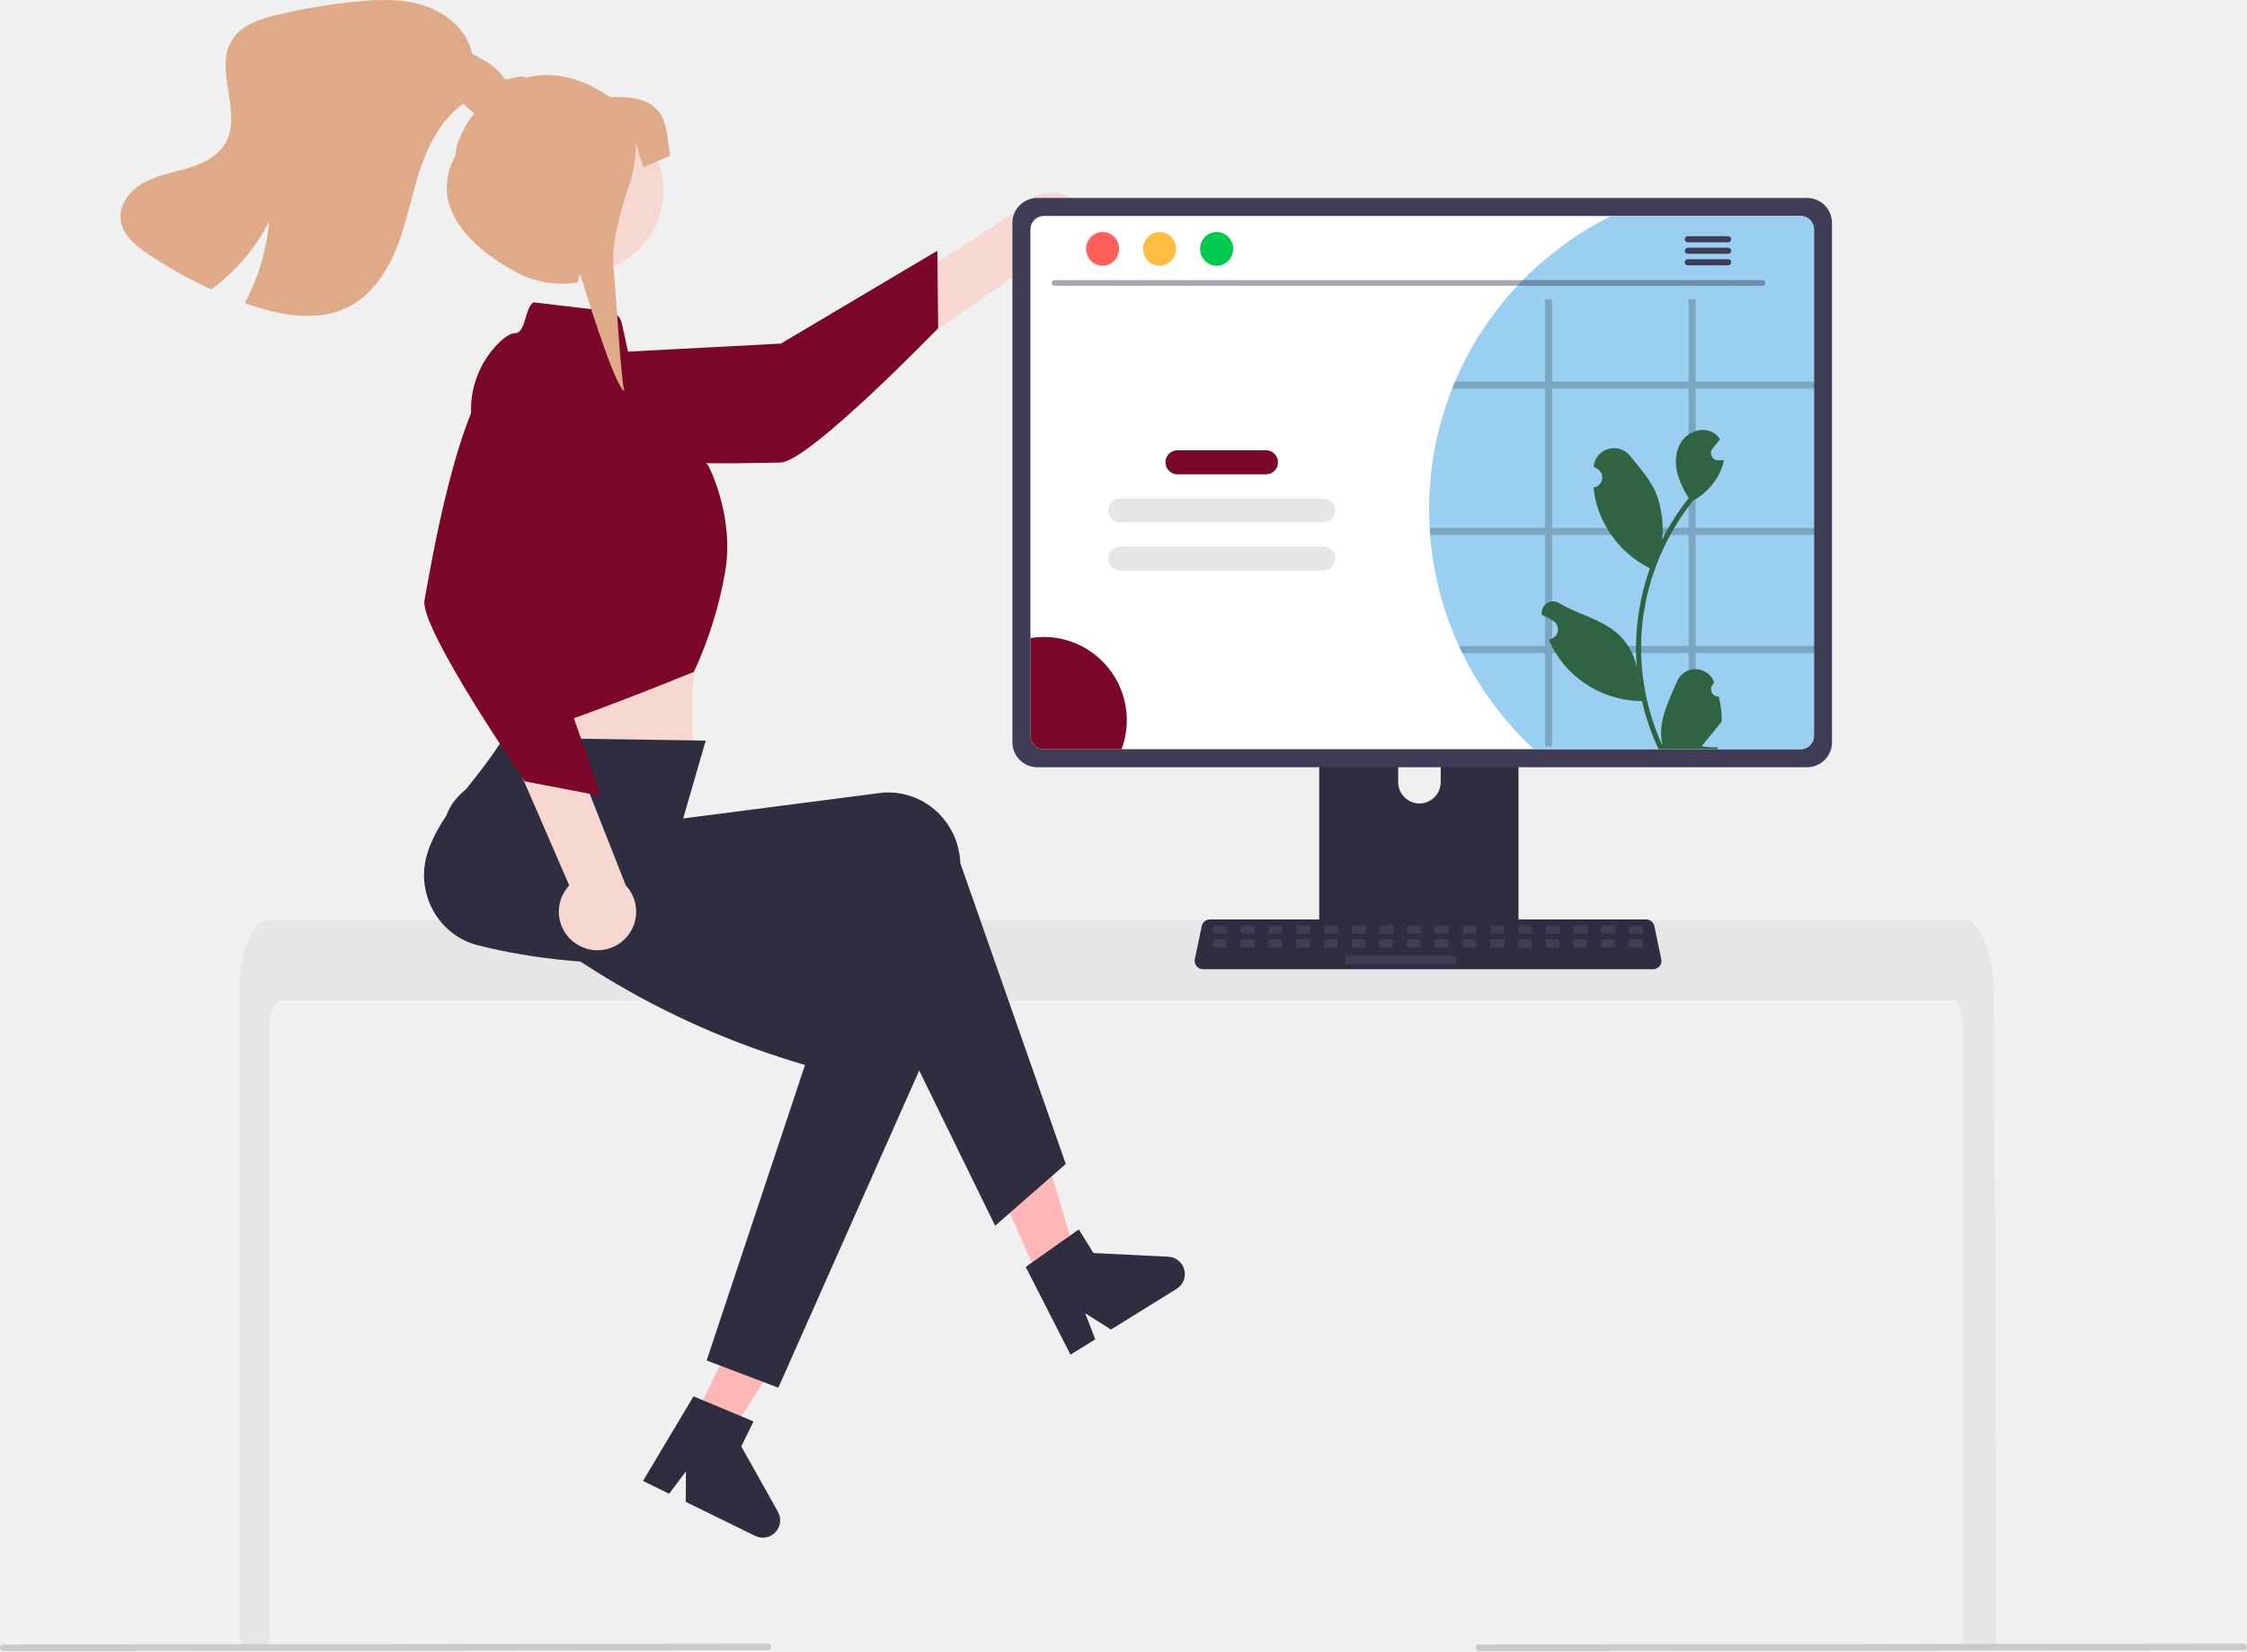
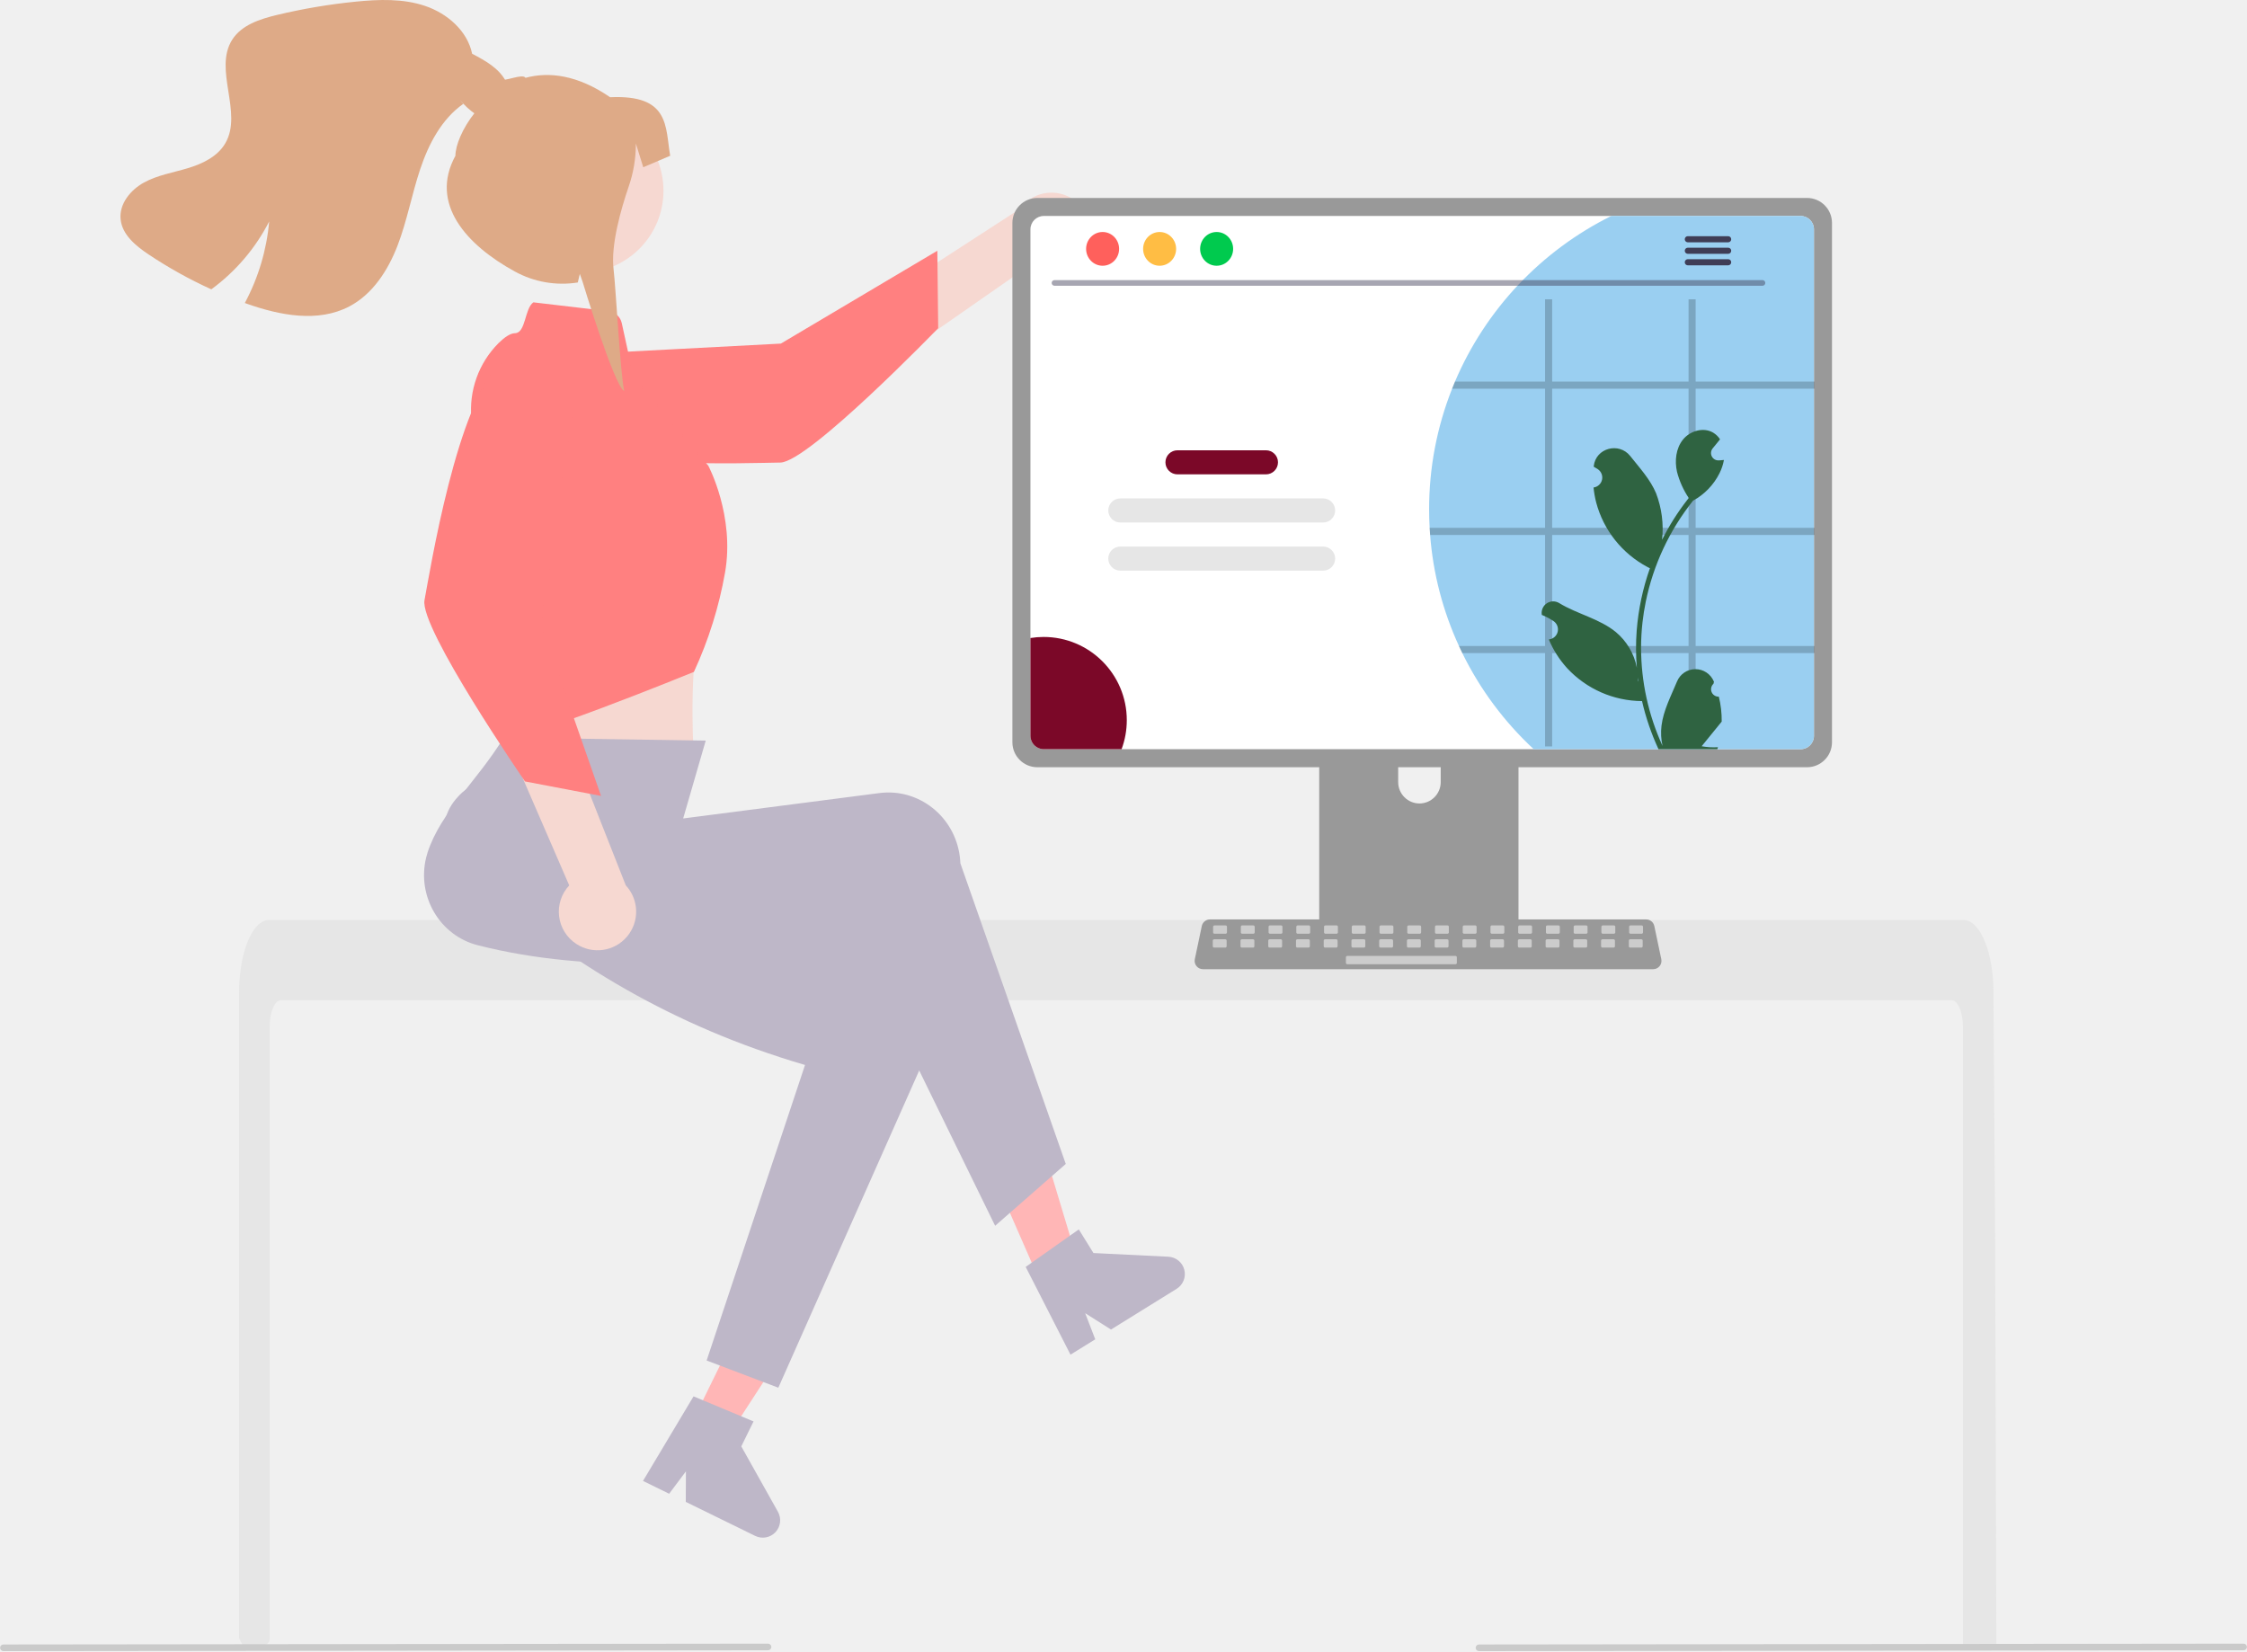
<svg xmlns="http://www.w3.org/2000/svg" data-name="Layer 1" width="810.131" height="595.285" viewBox="0 0 810.131 595.285" version="1.1" id="svg146">
  <defs id="defs150" />
  <polygon points="378.969 471.236 391.767 465.509 375.738 412.214 356.848 420.666 378.969 471.236" fill="#ffb6b6" id="polygon2" />
-   <path d="M564.736,609.125l19.145-13.52,5.284,8.518,27,1.329a6.261,6.261,0,0,1,2.993,11.575l-23.669,14.683-9.307-5.895,3.634,9.414-8.924,5.536Z" transform="translate(-194.9343 -152.3575)" fill="#2f2e41" id="path4" style="fill:#2f2e41;fill-opacity:1" />
+   <path d="M564.736,609.125l19.145-13.52,5.284,8.518,27,1.329a6.261,6.261,0,0,1,2.993,11.575l-23.669,14.683-9.307-5.895,3.634,9.414-8.924,5.536Z" transform="translate(-194.9343 -152.3575)" fill="#2f2e41" id="path4" style="fill:#beb7c8;fill-opacity:1" />
  <path d="M902.658,522.718c0-5.36-1.8-9.71-4.01-9.72h-602.49c-2.22.01-4.01,4.36-4.02,9.72v220.643a2.003,2.003,0,0,1-1.809,1.994q-2.426.233-4.851.433c-.04,0-.08.01-.12.01-.88.08-1.76.14-2.64.21h-.01q-.679-1.255-1.342-2.533a2.011,2.011,0,0,1-.228-.929V510.108c0-1.48.06-2.97.16-4.44a56.884,56.884,0,0,1,.75-6.02c1.69-9.29,5.51-15.58,9.85-15.6h611a4.683,4.683,0,0,1,1.84.39,7.173,7.173,0,0,1,2.27,1.59,14.07,14.07,0,0,1,2.23,3.05c2.14,3.77,3.67,9.39,4.21,15.93,0,.06.01.12.01.18.14,1.62.21,3.27.2,4.92l.14,21.43.09,12.78.27,40.1.1,14.24.44,146.2h0a2,2,0,0,1-2,2h-8.04a2,2,0,0,1-2-2Z" transform="translate(-194.9343 -152.3575)" fill="#e6e6e6" id="path6" />
-   <path d="M738.942,383.772H674.023a3.464,3.464,0,0,0-3.459,3.467V489.793h71.845V387.24A3.466,3.466,0,0,0,738.942,383.772Zm-32.241,58.27a7.702,7.702,0,0,1-7.666-7.666V422.548a7.666,7.666,0,0,1,15.332,0v11.829a7.702,7.702,0,0,1-7.666,7.666Z" transform="translate(-194.9343 -152.3575)" fill="#2f2e41" id="path8" />
+   <path d="M738.942,383.772H674.023a3.464,3.464,0,0,0-3.459,3.467V489.793h71.845V387.24A3.466,3.466,0,0,0,738.942,383.772Zm-32.241,58.27a7.702,7.702,0,0,1-7.666-7.666V422.548a7.666,7.666,0,0,1,15.332,0v11.829a7.702,7.702,0,0,1-7.666,7.666Z" transform="translate(-194.9343 -152.3575)" fill="#2f2e41" id="path8" style="fill:#999999" />
  <path d="M670.341,486.513v9.894a1.938,1.938,0,0,0,1.934,1.934h68.422a1.944,1.944,0,0,0,1.934-1.934v-9.894Z" transform="translate(-194.9343 -152.3575)" fill="#3f3d56" id="path10" />
  <path d="M586.932,240.957a13.844,13.844,0,0,1-20.158,6.657l-91.638,63.839-2.53-25.441,90.102-58.376a13.919,13.919,0,0,1,24.224,13.32Z" transform="translate(-194.9343 -152.3575)" fill="#ffb6b6" id="path12" style="fill:#f6d8d1;fill-opacity:1" />
-   <path d="M381.76,281.208s-9.922,14.662,5.648,27.636,78.681,10.393,88.865,10.282,56.913-48.45,56.913-48.45l-.306-27.917-56.418,33.476Z" transform="translate(-194.9343 -152.3575)" fill="#522b47" id="path14" style="fill:#7b0828;fill-opacity:1" />
+   <path d="M381.76,281.208s-9.922,14.662,5.648,27.636,78.681,10.393,88.865,10.282,56.913-48.45,56.913-48.45l-.306-27.917-56.418,33.476Z" transform="translate(-194.9343 -152.3575)" fill="#522b47" id="path14" style="fill:#ff8080;fill-opacity:1" />
  <path d="M376.142,378.55l1,19s-2.952,16.83-.524,20.462c2.409,3.614,68.568,8.99,68.568,8.99s-2.074-28.336,1.667-48.833Z" transform="translate(-194.9343 -152.3575)" fill="#ffb6b6" id="path16" style="fill:#f6d8d1;fill-opacity:1" />
-   <path d="M579.186,572.003l-25.467,22.293-49.913-102.081c-49.495,8.512-96.19,11.239-136.579.942-13.675-3.438-22.034-17.558-18.67-31.538q.236-.98.545-1.94c4.834-14.748,17.487-25.183,27.456-41.404l72.817,1.106-8.133,28.062L511.979,438.29c14.225-1.841,27.217,8.456,29.018,22.998q.143,1.152.186,2.313Z" transform="translate(-194.9343 -152.3575)" fill="#2f2e41" id="path18" />
+   <path d="M579.186,572.003l-25.467,22.293-49.913-102.081c-49.495,8.512-96.19,11.239-136.579.942-13.675-3.438-22.034-17.558-18.67-31.538q.236-.98.545-1.94c4.834-14.748,17.487-25.183,27.456-41.404l72.817,1.106-8.133,28.062L511.979,438.29c14.225-1.841,27.217,8.456,29.018,22.998q.143,1.152.186,2.313Z" transform="translate(-194.9343 -152.3575)" fill="#2f2e41" id="path18" style="fill:#beb7c8" />
  <circle cx="209.64" cy="68.762" r="29.568" fill="#ffb6b6" id="circle20" style="fill:#f6d8d1;fill-opacity:1" />
-   <path d="M387.24,261.362l27.111,3.19a5.532,5.532,0,0,1,4.758,4.313l4.311,19.729,26.877,31.651s9.651,18.096,6.032,38.605a145.273,145.273,0,0,1-11.21,35.748s-66.096,27.032-68.509,23.413-3.196-20.058-3.196-20.058l-8.504-94.602a33.944,33.944,0,0,1,9.756-27.275c2.145-2.11,4.263-3.588,5.986-3.588C384.546,272.354,384.047,263.592,387.24,261.362Z" transform="translate(-194.9343 -152.3575)" fill="#522b47" id="path22" style="fill:#7b0828;fill-opacity:1" />
+   <path d="M387.24,261.362l27.111,3.19a5.532,5.532,0,0,1,4.758,4.313l4.311,19.729,26.877,31.651s9.651,18.096,6.032,38.605a145.273,145.273,0,0,1-11.21,35.748s-66.096,27.032-68.509,23.413-3.196-20.058-3.196-20.058l-8.504-94.602a33.944,33.944,0,0,1,9.756-27.275c2.145-2.11,4.263-3.588,5.986-3.588C384.546,272.354,384.047,263.592,387.24,261.362Z" transform="translate(-194.9343 -152.3575)" fill="#522b47" id="path22" style="fill:#ff8080;fill-opacity:1" />
  <polygon points="250.479 510.874 263.06 517.036 293.347 470.36 274.778 461.265 250.479 510.874" fill="#ffb6b6" id="polygon24" />
-   <path d="M475.551,652.682l-25.847-9.813,35.474-106.546c-48.193-14.13-84.546-36.889-116.286-63.905-10.768-9.104-18.843-20.795-9.672-31.869q.643-.777,1.343-1.502c10.829-11.118,38.312-8.979,54.4-19.16l35.982,38.416L448.69,468.594l67.551,22.899c13.585,4.605,20.722,19.567,15.941,33.419q-.379,1.097-.85,2.159Z" transform="translate(-194.9343 -152.3575)" fill="#2f2e41" id="path26" />
-   <path d="M444.984,655.794,466.609,664.833l-4.41,9.002,13.217,23.581a6.261,6.261,0,0,1-8.216,8.685l-25.014-12.254.05-11.016-6.045,8.079-9.431-4.62Z" transform="translate(-194.9343 -152.3575)" fill="#2f2e41" id="path28" style="fill:#2f2e41;fill-opacity:1" />
+   <path d="M475.551,652.682l-25.847-9.813,35.474-106.546c-48.193-14.13-84.546-36.889-116.286-63.905-10.768-9.104-18.843-20.795-9.672-31.869q.643-.777,1.343-1.502c10.829-11.118,38.312-8.979,54.4-19.16l35.982,38.416L448.69,468.594l67.551,22.899c13.585,4.605,20.722,19.567,15.941,33.419q-.379,1.097-.85,2.159Z" transform="translate(-194.9343 -152.3575)" fill="#2f2e41" id="path26" style="fill:#beb7c8" />
+   <path d="M444.984,655.794,466.609,664.833l-4.41,9.002,13.217,23.581a6.261,6.261,0,0,1-8.216,8.685l-25.014-12.254.05-11.016-6.045,8.079-9.431-4.62Z" transform="translate(-194.9343 -152.3575)" fill="#2f2e41" id="path28" style="fill:#beb7c8;fill-opacity:1" />
  <path d="M402.697,492.659a13.844,13.844,0,0,1-2.534-21.077L355.735,369.117l25.438,2.558L420.551,471.552a13.919,13.919,0,0,1-17.853,21.107Z" transform="translate(-194.9343 -152.3575)" fill="#ffb6b6" id="path30" style="fill:#f6d8d1;fill-opacity:1" />
-   <path d="M403.871,283.579s-12.407-12.629-28.208.064S349.895,358.708,347.988,368.713s36.221,65.38,36.221,65.38l27.425,5.228-21.641-61.93Z" transform="translate(-194.9343 -152.3575)" fill="#522b47" id="path32" style="fill:#7b0828;fill-opacity:1" />
-   <path d="M846.443,223.726H568.938a9.008,9.008,0,0,0-8.994,8.994V419.982a9.003,9.003,0,0,0,8.994,8.994H846.443a9.003,9.003,0,0,0,8.994-8.994V232.72A9.008,9.008,0,0,0,846.443,223.726Z" transform="translate(-194.9343 -152.3575)" fill="#3f3d56" id="path34" />
+   <path d="M403.871,283.579s-12.407-12.629-28.208.064S349.895,358.708,347.988,368.713s36.221,65.38,36.221,65.38l27.425,5.228-21.641-61.93Z" transform="translate(-194.9343 -152.3575)" fill="#522b47" id="path32" style="fill:#ff8080;fill-opacity:1" />
+   <path d="M846.443,223.726H568.938a9.008,9.008,0,0,0-8.994,8.994V419.982a9.003,9.003,0,0,0,8.994,8.994H846.443a9.003,9.003,0,0,0,8.994-8.994V232.72A9.008,9.008,0,0,0,846.443,223.726Z" transform="translate(-194.9343 -152.3575)" fill="#3f3d56" id="path34" style="fill:#999999" />
  <path d="M844.126,230.223h-272.87a4.82,4.82,0,0,0-4.81,4.82v182.62a4.818,4.818,0,0,0,4.81,4.81h272.87a4.818,4.818,0,0,0,4.81-4.81v-182.62A4.82,4.82,0,0,0,844.126,230.223Z" transform="translate(-194.9343 -152.3575)" fill="#fff" id="path36" />
-   <path d="M790.976,501.785H628.633a2.986,2.986,0,0,1-2.922-3.602l2.519-11.964a2.999,2.999,0,0,1,2.922-2.371H788.457a2.999,2.999,0,0,1,2.922,2.371l2.519,11.964a2.986,2.986,0,0,1-2.922,3.602Z" transform="translate(-194.9343 -152.3575)" fill="#2f2e41" id="path38" />
-   <rect x="437.37" y="333.645" width="5" height="3" rx="0.488" fill="#3f3d56" id="rect40" />
-   <rect x="447.37" y="333.645" width="5" height="3" rx="0.488" fill="#3f3d56" id="rect42" />
-   <rect x="457.37" y="333.645" width="5" height="3" rx="0.488" fill="#3f3d56" id="rect44" />
-   <rect x="467.37" y="333.645" width="5" height="3" rx="0.488" fill="#3f3d56" id="rect46" />
-   <rect x="477.37" y="333.645" width="5" height="3" rx="0.488" fill="#3f3d56" id="rect48" />
-   <rect x="487.37" y="333.645" width="5" height="3" rx="0.488" fill="#3f3d56" id="rect50" />
-   <rect x="497.37" y="333.645" width="5" height="3" rx="0.488" fill="#3f3d56" id="rect52" />
-   <rect x="507.37" y="333.645" width="5" height="3" rx="0.488" fill="#3f3d56" id="rect54" />
-   <rect x="517.37" y="333.645" width="5" height="3" rx="0.488" fill="#3f3d56" id="rect56" />
-   <rect x="527.37" y="333.645" width="5" height="3" rx="0.488" fill="#3f3d56" id="rect58" />
-   <rect x="537.37" y="333.645" width="5" height="3" rx="0.488" fill="#3f3d56" id="rect60" />
-   <rect x="547.37" y="333.645" width="5" height="3" rx="0.488" fill="#3f3d56" id="rect62" />
-   <rect x="557.37" y="333.645" width="5" height="3" rx="0.488" fill="#3f3d56" id="rect64" />
-   <rect x="567.37" y="333.645" width="5" height="3" rx="0.488" fill="#3f3d56" id="rect66" />
-   <rect x="577.37" y="333.645" width="5" height="3" rx="0.488" fill="#3f3d56" id="rect68" />
-   <rect x="587.37" y="333.645" width="5" height="3" rx="0.488" fill="#3f3d56" id="rect70" />
-   <rect x="437.252" y="338.645" width="5" height="3" rx="0.488" fill="#3f3d56" id="rect72" />
-   <rect x="447.252" y="338.645" width="5" height="3" rx="0.488" fill="#3f3d56" id="rect74" />
-   <rect x="457.252" y="338.645" width="5" height="3" rx="0.488" fill="#3f3d56" id="rect76" />
-   <rect x="467.252" y="338.645" width="5" height="3" rx="0.488" fill="#3f3d56" id="rect78" />
-   <rect x="477.252" y="338.645" width="5" height="3" rx="0.488" fill="#3f3d56" id="rect80" />
-   <rect x="487.252" y="338.645" width="5" height="3" rx="0.488" fill="#3f3d56" id="rect82" />
-   <rect x="497.252" y="338.645" width="5" height="3" rx="0.488" fill="#3f3d56" id="rect84" />
-   <rect x="507.252" y="338.645" width="5" height="3" rx="0.488" fill="#3f3d56" id="rect86" />
-   <rect x="517.252" y="338.645" width="5" height="3" rx="0.488" fill="#3f3d56" id="rect88" />
-   <rect x="527.252" y="338.645" width="5" height="3" rx="0.488" fill="#3f3d56" id="rect90" />
-   <rect x="537.252" y="338.645" width="5" height="3" rx="0.488" fill="#3f3d56" id="rect92" />
-   <rect x="547.252" y="338.645" width="5" height="3" rx="0.488" fill="#3f3d56" id="rect94" />
-   <rect x="557.252" y="338.645" width="5" height="3" rx="0.488" fill="#3f3d56" id="rect96" />
-   <rect x="567.252" y="338.645" width="5" height="3" rx="0.488" fill="#3f3d56" id="rect98" />
-   <rect x="577.252" y="338.645" width="5" height="3" rx="0.488" fill="#3f3d56" id="rect100" />
-   <rect x="587.252" y="338.645" width="5" height="3" rx="0.488" fill="#3f3d56" id="rect102" />
-   <rect x="485.252" y="344.645" width="40" height="3" rx="0.488" fill="#3f3d56" id="rect104" />
-   <path d="M825.334,730.02l-7.71-12.39-1.54,7.08c-.27,1.24-.54,2.5-.79,3.75-2.19-1.87-4.52-3.6-6.8-5.26q-10.5-7.62-20.99-15.26l2.19,12.7c1.35,7.82,2.76,15.8,6.1,22.95.37.81.77,1.61,1.2,2.39h32.54a10.487,10.487,0,0,0,.54-2.24.775.775,0,0,0,.01-.15C830.594,738.74,827.914,734.17,825.334,730.02Z" transform="translate(-194.9343 -152.3575)" fill="#f0f0f0" id="path106" />
-   <path d="M385.334,730.02l-7.71-12.39-1.54,7.08c-.27,1.24-.54,2.5-.79,3.75-2.19-1.87-4.52-3.6-6.8-5.26q-10.5-7.62-20.99-15.26l2.19,12.7c1.35,7.82,2.76,15.8,6.1,22.95.37.81.77,1.61,1.2,2.39h32.54a10.487,10.487,0,0,0,.54-2.24.775.775,0,0,0,.01-.15C390.594,738.74,387.914,734.17,385.334,730.02Z" transform="translate(-194.9343 -152.3575)" fill="#f0f0f0" id="path108" />
+   <path d="M790.976,501.785H628.633a2.986,2.986,0,0,1-2.922-3.602l2.519-11.964a2.999,2.999,0,0,1,2.922-2.371H788.457a2.999,2.999,0,0,1,2.922,2.371l2.519,11.964a2.986,2.986,0,0,1-2.922,3.602Z" transform="translate(-194.9343 -152.3575)" fill="#2f2e41" id="path38" style="fill:#999999" />
+   <rect x="437.37" y="333.645" width="5" height="3" rx="0.488" fill="#3f3d56" id="rect40" style="fill:#cccccc" />
+   <rect x="447.37" y="333.645" width="5" height="3" rx="0.488" fill="#3f3d56" id="rect42" style="fill:#cccccc" />
+   <rect x="457.37" y="333.645" width="5" height="3" rx="0.488" fill="#3f3d56" id="rect44" style="fill:#cccccc" />
+   <rect x="467.37" y="333.645" width="5" height="3" rx="0.488" fill="#3f3d56" id="rect46" style="fill:#cccccc" />
+   <rect x="477.37" y="333.645" width="5" height="3" rx="0.488" fill="#3f3d56" id="rect48" style="fill:#cccccc" />
+   <rect x="487.37" y="333.645" width="5" height="3" rx="0.488" fill="#3f3d56" id="rect50" style="fill:#cccccc" />
+   <rect x="497.37" y="333.645" width="5" height="3" rx="0.488" fill="#3f3d56" id="rect52" style="fill:#cccccc" />
+   <rect x="507.37" y="333.645" width="5" height="3" rx="0.488" fill="#3f3d56" id="rect54" style="fill:#cccccc" />
+   <rect x="517.37" y="333.645" width="5" height="3" rx="0.488" fill="#3f3d56" id="rect56" style="fill:#cccccc" />
+   <rect x="527.37" y="333.645" width="5" height="3" rx="0.488" fill="#3f3d56" id="rect58" style="fill:#cccccc" />
+   <rect x="537.37" y="333.645" width="5" height="3" rx="0.488" fill="#3f3d56" id="rect60" style="fill:#cccccc" />
+   <rect x="547.37" y="333.645" width="5" height="3" rx="0.488" fill="#3f3d56" id="rect62" style="fill:#cccccc" />
+   <rect x="557.37" y="333.645" width="5" height="3" rx="0.488" fill="#3f3d56" id="rect64" style="fill:#cccccc" />
+   <rect x="567.37" y="333.645" width="5" height="3" rx="0.488" fill="#3f3d56" id="rect66" style="fill:#cccccc" />
+   <rect x="577.37" y="333.645" width="5" height="3" rx="0.488" fill="#3f3d56" id="rect68" style="fill:#cccccc" />
+   <rect x="587.37" y="333.645" width="5" height="3" rx="0.488" fill="#3f3d56" id="rect70" style="fill:#cccccc" />
+   <rect x="437.252" y="338.645" width="5" height="3" rx="0.488" fill="#3f3d56" id="rect72" style="fill:#cccccc" />
+   <rect x="447.252" y="338.645" width="5" height="3" rx="0.488" fill="#3f3d56" id="rect74" style="fill:#cccccc" />
+   <rect x="457.252" y="338.645" width="5" height="3" rx="0.488" fill="#3f3d56" id="rect76" style="fill:#cccccc" />
+   <rect x="467.252" y="338.645" width="5" height="3" rx="0.488" fill="#3f3d56" id="rect78" style="fill:#cccccc" />
+   <rect x="477.252" y="338.645" width="5" height="3" rx="0.488" fill="#3f3d56" id="rect80" style="fill:#cccccc" />
+   <rect x="487.252" y="338.645" width="5" height="3" rx="0.488" fill="#3f3d56" id="rect82" style="fill:#cccccc" />
+   <rect x="497.252" y="338.645" width="5" height="3" rx="0.488" fill="#3f3d56" id="rect84" style="fill:#cccccc" />
+   <rect x="507.252" y="338.645" width="5" height="3" rx="0.488" fill="#3f3d56" id="rect86" style="fill:#cccccc" />
+   <rect x="517.252" y="338.645" width="5" height="3" rx="0.488" fill="#3f3d56" id="rect88" style="fill:#cccccc" />
+   <rect x="527.252" y="338.645" width="5" height="3" rx="0.488" fill="#3f3d56" id="rect90" style="fill:#cccccc" />
+   <rect x="537.252" y="338.645" width="5" height="3" rx="0.488" fill="#3f3d56" id="rect92" style="fill:#cccccc" />
+   <rect x="547.252" y="338.645" width="5" height="3" rx="0.488" fill="#3f3d56" id="rect94" style="fill:#cccccc" />
+   <rect x="557.252" y="338.645" width="5" height="3" rx="0.488" fill="#3f3d56" id="rect96" style="fill:#cccccc" />
+   <rect x="567.252" y="338.645" width="5" height="3" rx="0.488" fill="#3f3d56" id="rect98" style="fill:#cccccc" />
+   <rect x="577.252" y="338.645" width="5" height="3" rx="0.488" fill="#3f3d56" id="rect100" style="fill:#cccccc" />
+   <rect x="587.252" y="338.645" width="5" height="3" rx="0.488" fill="#3f3d56" id="rect102" style="fill:#cccccc" />
+   <rect x="485.252" y="344.645" width="40" height="3" rx="0.488" fill="#3f3d56" id="rect104" style="fill:#cccccc" />
  <path d="M1003.875,747.335l-275.75.307a1.191,1.191,0,0,1,0-2.381l275.75-.307a1.191,1.191,0,0,1,0,2.381Z" transform="translate(-194.9343 -152.3575)" fill="#cacaca" id="path110" />
  <path d="M471.875,747.335l-275.75.307a1.191,1.191,0,0,1,0-2.381l275.75-.307a1.191,1.191,0,0,1,0,2.381Z" transform="translate(-194.9343 -152.3575)" fill="#cacaca" id="path112" />
  <path d="M373.306,194.763c-4.77,1.42-9.22-2.57-12.54-6.35l1.18,1.4c-7.81,5.5-12.48,14.46-15.51,23.53-3.03,9.06-4.72,18.55-8.14,27.48-3.42,8.92-8.94,17.55-17.39,22-11.32,5.96-25.19,3.25-37.23-1.05-.16-.06-.31-.11-.47-.17a76.722,76.722,0,0,0,8.78-29.4,69.759,69.759,0,0,1-20.86,24.47,160.14,160.14,0,0,1-22.62-12.58c-4.65-3.11-9.55-7.13-10.09-12.7-.55-5.53,3.58-10.58,8.45-13.24,4.87-2.66,10.47-3.56,15.79-5.16,5.31-1.59,10.73-4.2,13.52-9,6.43-11.04-4.39-26.61,2.51-37.37,3.4-5.29,10-7.41,16.12-8.88a213.117,213.117,0,0,1,28.38-4.79c8.39-.84,17.06-1.15,25.04,1.55,7.98,2.7,15.22,8.97,16.93,17.23,4.66,2.45,9.59,5.16,12.09,9.81C379.746,186.183,378.356,193.263,373.306,194.763Z" transform="translate(-194.9343 -152.3575)" fill="#2f2e41" id="path114" style="fill:#deaa87" />
  <path d="M366.186,192.902c-4.568,5.722-7.054,11.91-7.054,15.615-9.489,17.342,4.08,32.238,21.423,41.727a35.53,35.53,0,0,0,22.7,3.958l.726-3.097.983,2.79s11.291,37.293,15.016,39.481c-1.413-6.637-3.032-37.367-3.819-43.844-1.089-8.816,2.708-21.94,5.447-29.922a47.111,47.111,0,0,0,2.579-15.289v-.228l2.667,8.567,9.709-4.142c-1.806-10.361,0-22.123-21.656-21.103-11.713-8.055-22.027-9.282-30.5-6.998-1.093-1.69-7.399,1.476-9.22.586" transform="translate(-194.9343 -152.3575)" fill="#2f2e41" id="path116" style="fill:#deaa87" />
  <path d="M848.936,235.043v182.62a4.818,4.818,0,0,1-4.81,4.81h-96.22a118.076,118.076,0,0,1-25.76-34.66q-.63-1.26-1.2-2.55a117.029,117.029,0,0,1-10.4-40.03c-.07-.85-.13-1.7-.17-2.56-.13-2.2-.19-4.43-.19-6.67a117.535,117.535,0,0,1,8.29-43.51c.33-.86.68-1.71,1.04-2.56a118.399,118.399,0,0,1,56.35-59.71h68.26A4.82,4.82,0,0,1,848.936,235.043Z" transform="translate(-194.9343 -152.3575)" fill="#522b47" id="path118" style="fill:#9acff1;fill-opacity:1" />
  <path d="M830.41,255.383H575.086a1.016,1.016,0,0,1,0-2.031H830.41a1.016,1.016,0,0,1,0,2.031Z" transform="translate(-194.9343 -152.3575)" fill="#cacaca" id="path120" style="fill:#3f3d56;fill-opacity:0.454" />
  <ellipse cx="397.532" cy="89.728" rx="5.95" ry="6.083" fill="#3f3d56" id="ellipse122" style="fill:#ff605c;fill-opacity:1" />
  <ellipse cx="418.088" cy="89.728" rx="5.95" ry="6.083" fill="#3f3d56" id="ellipse124" style="fill:#ffbd44;fill-opacity:1" />
  <ellipse cx="438.644" cy="89.728" rx="5.95" ry="6.083" fill="#3f3d56" id="ellipse126" style="fill:#00ca4e;fill-opacity:1" />
  <path d="M818.033,237.51H803.431a1.106,1.106,0,0,0,0,2.211h14.602a1.106,1.106,0,0,0,0-2.211Z" transform="translate(-194.9343 -152.3575)" fill="#3f3d56" id="path128" />
  <path d="M818.033,241.66H803.431a1.106,1.106,0,0,0,0,2.211h14.602a1.106,1.106,0,0,0,0-2.211Z" transform="translate(-194.9343 -152.3575)" fill="#3f3d56" id="path130" />
  <path d="M818.033,245.805H803.431a1.106,1.106,0,0,0,0,2.211h14.602a1.106,1.106,0,0,0,0-2.211Z" transform="translate(-194.9343 -152.3575)" fill="#3f3d56" id="path132" />
  <rect x="420.185" y="162.344" width="40.582" height="8.678" rx="4.339" fill="#522b47" id="rect134" style="fill:#7b0828;fill-opacity:1" />
  <rect x="399.575" y="179.7" width="81.802" height="8.678" rx="4.339" fill="#e6e6e6" id="rect136" />
  <rect x="399.575" y="197.056" width="81.802" height="8.678" rx="4.339" fill="#e6e6e6" id="rect138" />
  <path d="M601.186,412.003a29.815,29.815,0,0,1-1.88,10.47h-28.05a4.818,4.818,0,0,1-4.81-4.81v-35.28a29.628,29.628,0,0,1,4.74-.38A29.998,29.998,0,0,1,601.186,412.003Z" transform="translate(-194.9343 -152.3575)" fill="#522b47" id="path140" style="fill:#7b0828;fill-opacity:1" />
  <path d="M849.186,292.493v-2.56h-42.91v-29.67h-2.55v29.67h-49.18v-29.67h-2.55v29.67h-32.48c-.36.85-.71,1.7-1.04,2.56h33.52v50.18h-41.62c.04.86.1,1.71.17,2.56h41.45v40.03h-31.05q.57,1.29,1.2,2.55h29.85v33.65h2.55v-33.65h49.18v33.65h2.55v-33.65h42.91v-2.55h-42.91v-40.03h42.91v-2.56h-42.91v-50.18Zm-45.46,92.77h-49.18v-40.03h49.18Zm0-42.59h-49.18v-50.18h49.18Z" transform="translate(-194.9343 -152.3575)" opacity="0.2" id="path142" />
  <path d="M814.637,403.526a2.672,2.672,0,0,1-1.937-4.632l.183-.728q-.036-.087-.073-.175a7.176,7.176,0,0,0-13.237.049c-2.165,5.214-4.922,10.438-5.6,15.951a21.23,21.23,0,0,0,.373,7.301,85.115,85.115,0,0,1-7.743-35.351,82.154,82.154,0,0,1,.51-9.165q.422-3.742,1.171-7.431a86.101,86.101,0,0,1,17.075-36.492,22.914,22.914,0,0,0,9.53-9.887,17.478,17.478,0,0,0,1.59-4.776c-.464.061-.935.099-1.399.129-.145.008-.297.015-.441.023l-.055.002a2.648,2.648,0,0,1-2.174-4.313q.3-.37.601-.739c.304-.38.616-.753.92-1.133a1.318,1.318,0,0,0,.099-.114c.35-.434.7-.859,1.05-1.293a7.656,7.656,0,0,0-2.51-2.426c-3.506-2.054-8.343-.631-10.876,2.54-2.54,3.171-3.019,7.621-2.137,11.583a30.682,30.682,0,0,0,4.244,9.461c-.19.243-.388.479-.578.723a86.658,86.658,0,0,0-9.045,14.329,36.024,36.024,0,0,0-2.151-16.733c-2.059-4.966-5.917-9.149-9.315-13.442-4.081-5.157-12.451-2.906-13.17,3.631q-.01.095-.02.19.757.427,1.482.907a3.625,3.625,0,0,1-1.461,6.596l-.074.011a36.067,36.067,0,0,0,.951,5.392,37.134,37.134,0,0,0,18.489,23.273c.297.152.586.304.882.449a88.452,88.452,0,0,0-4.761,22.406,83.894,83.894,0,0,0,.061,13.546l-.023-.16a22.168,22.168,0,0,0-7.568-12.8c-5.824-4.784-14.052-6.546-20.334-10.391a4.16,4.16,0,0,0-6.372,4.047q.013.084.026.168a24.351,24.351,0,0,1,2.73,1.316q.757.427,1.482.907a3.625,3.625,0,0,1-1.461,6.596l-.074.011c-.053.008-.099.015-.152.023a36.097,36.097,0,0,0,6.64,10.397,37.167,37.167,0,0,0,26.955,11.827h.008a88.426,88.426,0,0,0,5.94,17.341h21.22c.076-.236.145-.479.213-.715a24.109,24.109,0,0,1-5.872-.35c1.574-1.932,3.149-3.879,4.723-5.811a1.318,1.318,0,0,0,.099-.114c.799-.989,1.605-1.97,2.403-2.959l0-.001a35.315,35.315,0,0,0-1.035-8.996Zm-24.299-47.801.011-.015-.011.03Zm-4.7,42.371-.183-.411c.008-.297.008-.593,0-.897,0-.084-.015-.167-.015-.251.068.525.129,1.05.205,1.574Z" transform="translate(-194.9343 -152.3575)" fill="#2f2e41" id="path144" style="fill:#2f6341;fill-opacity:1" />
</svg>
